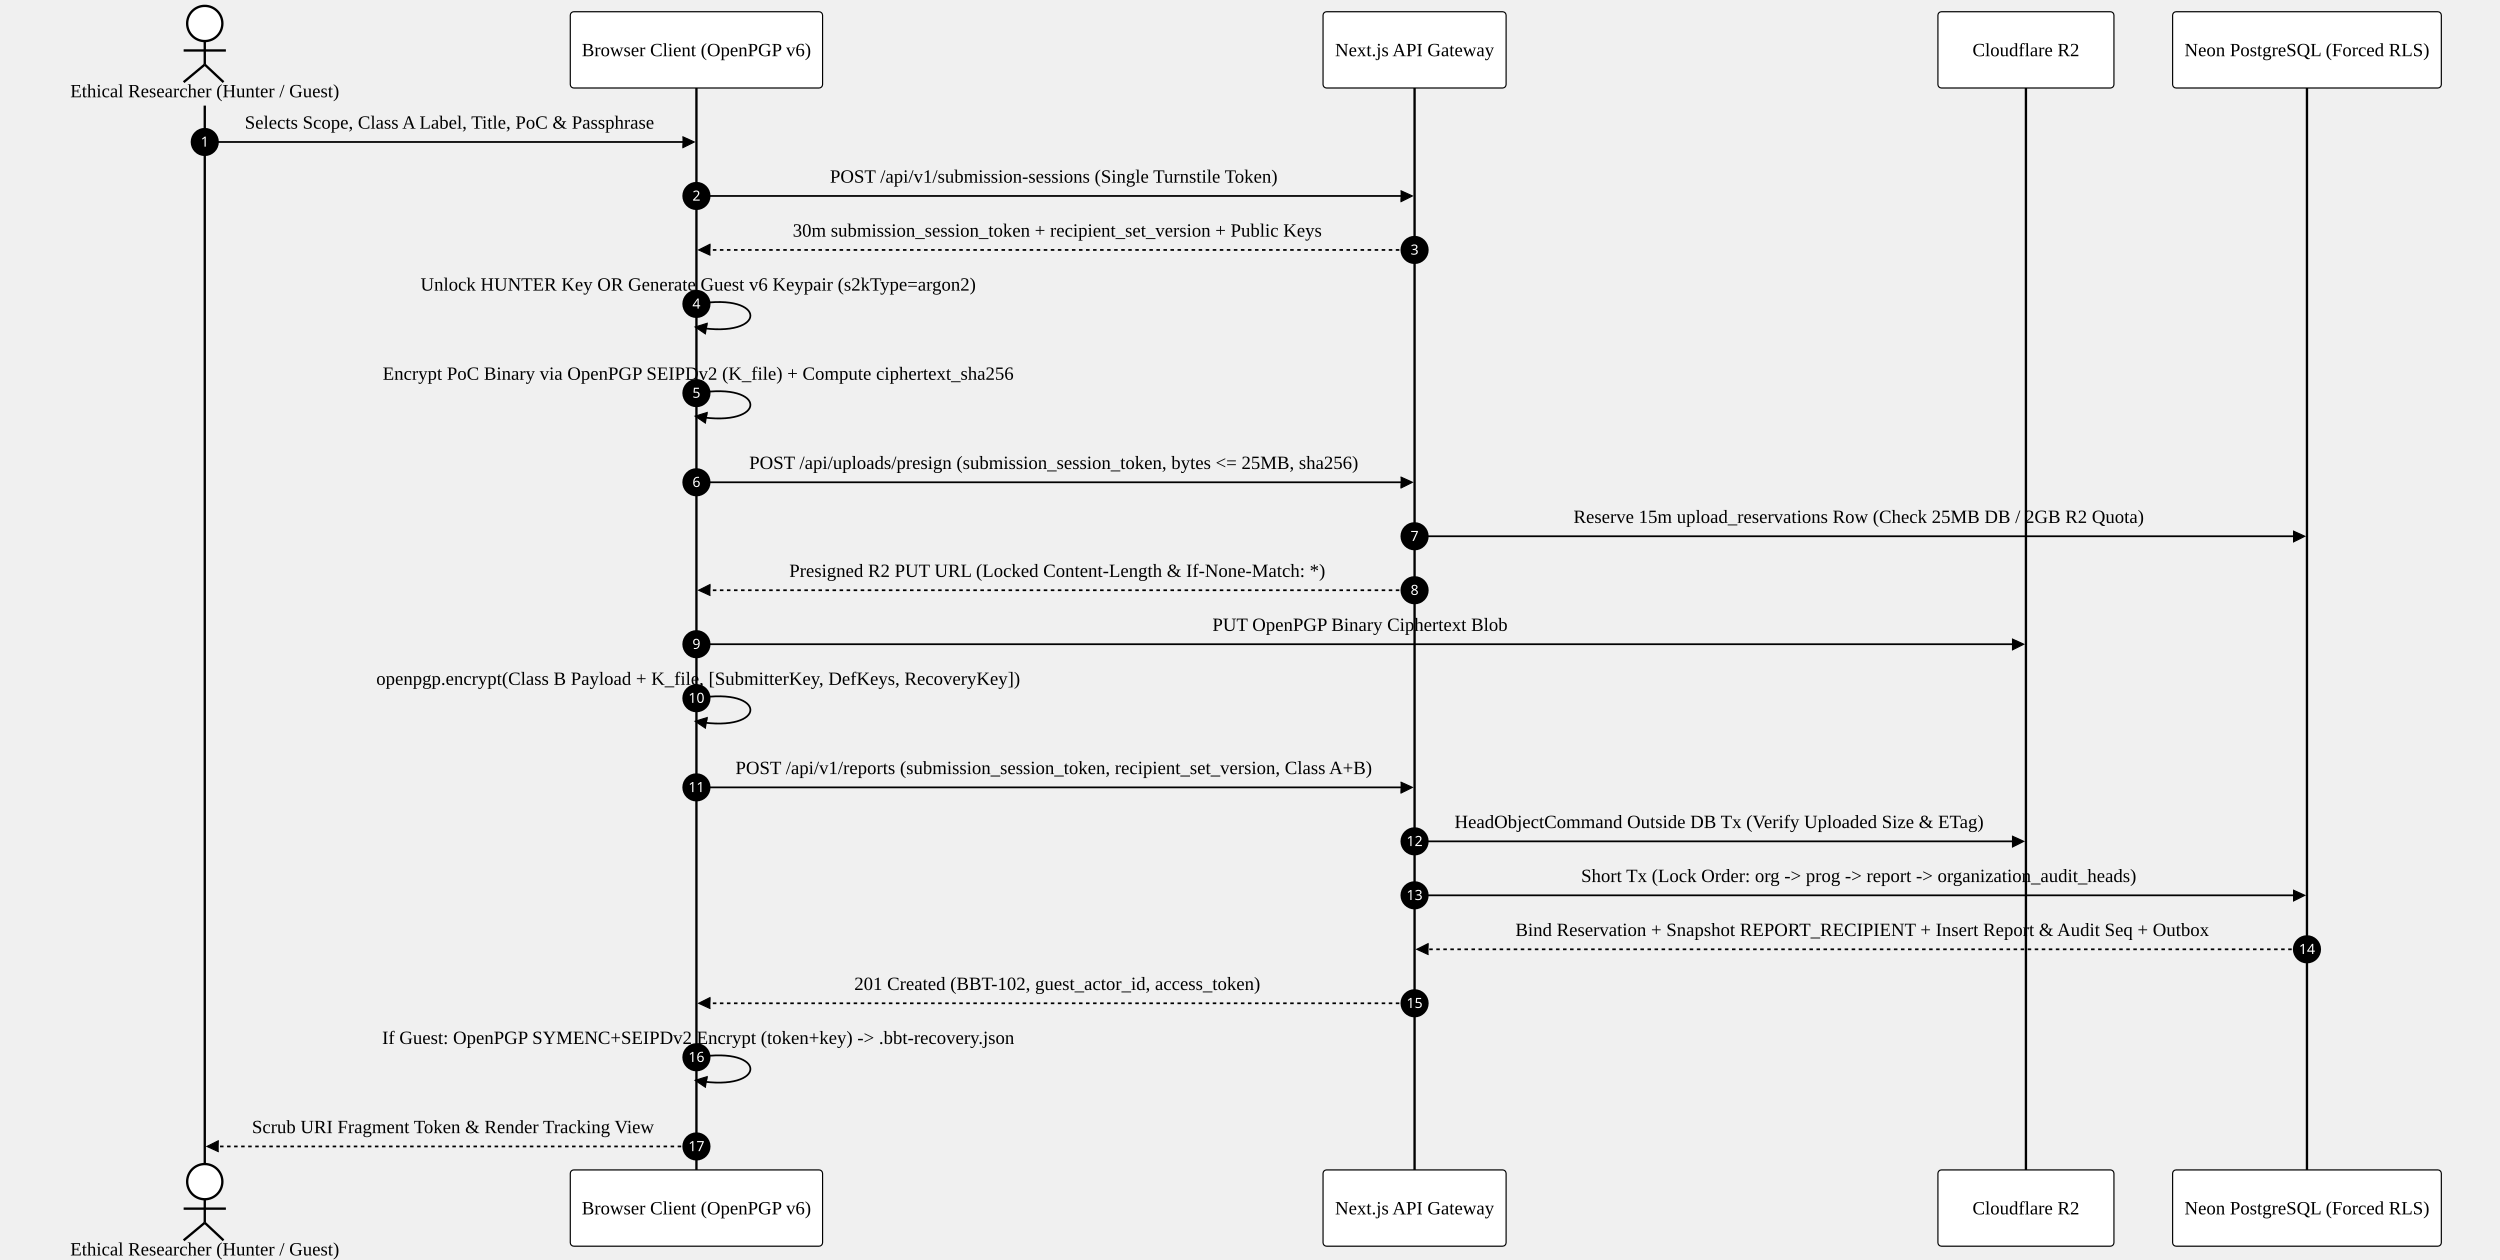
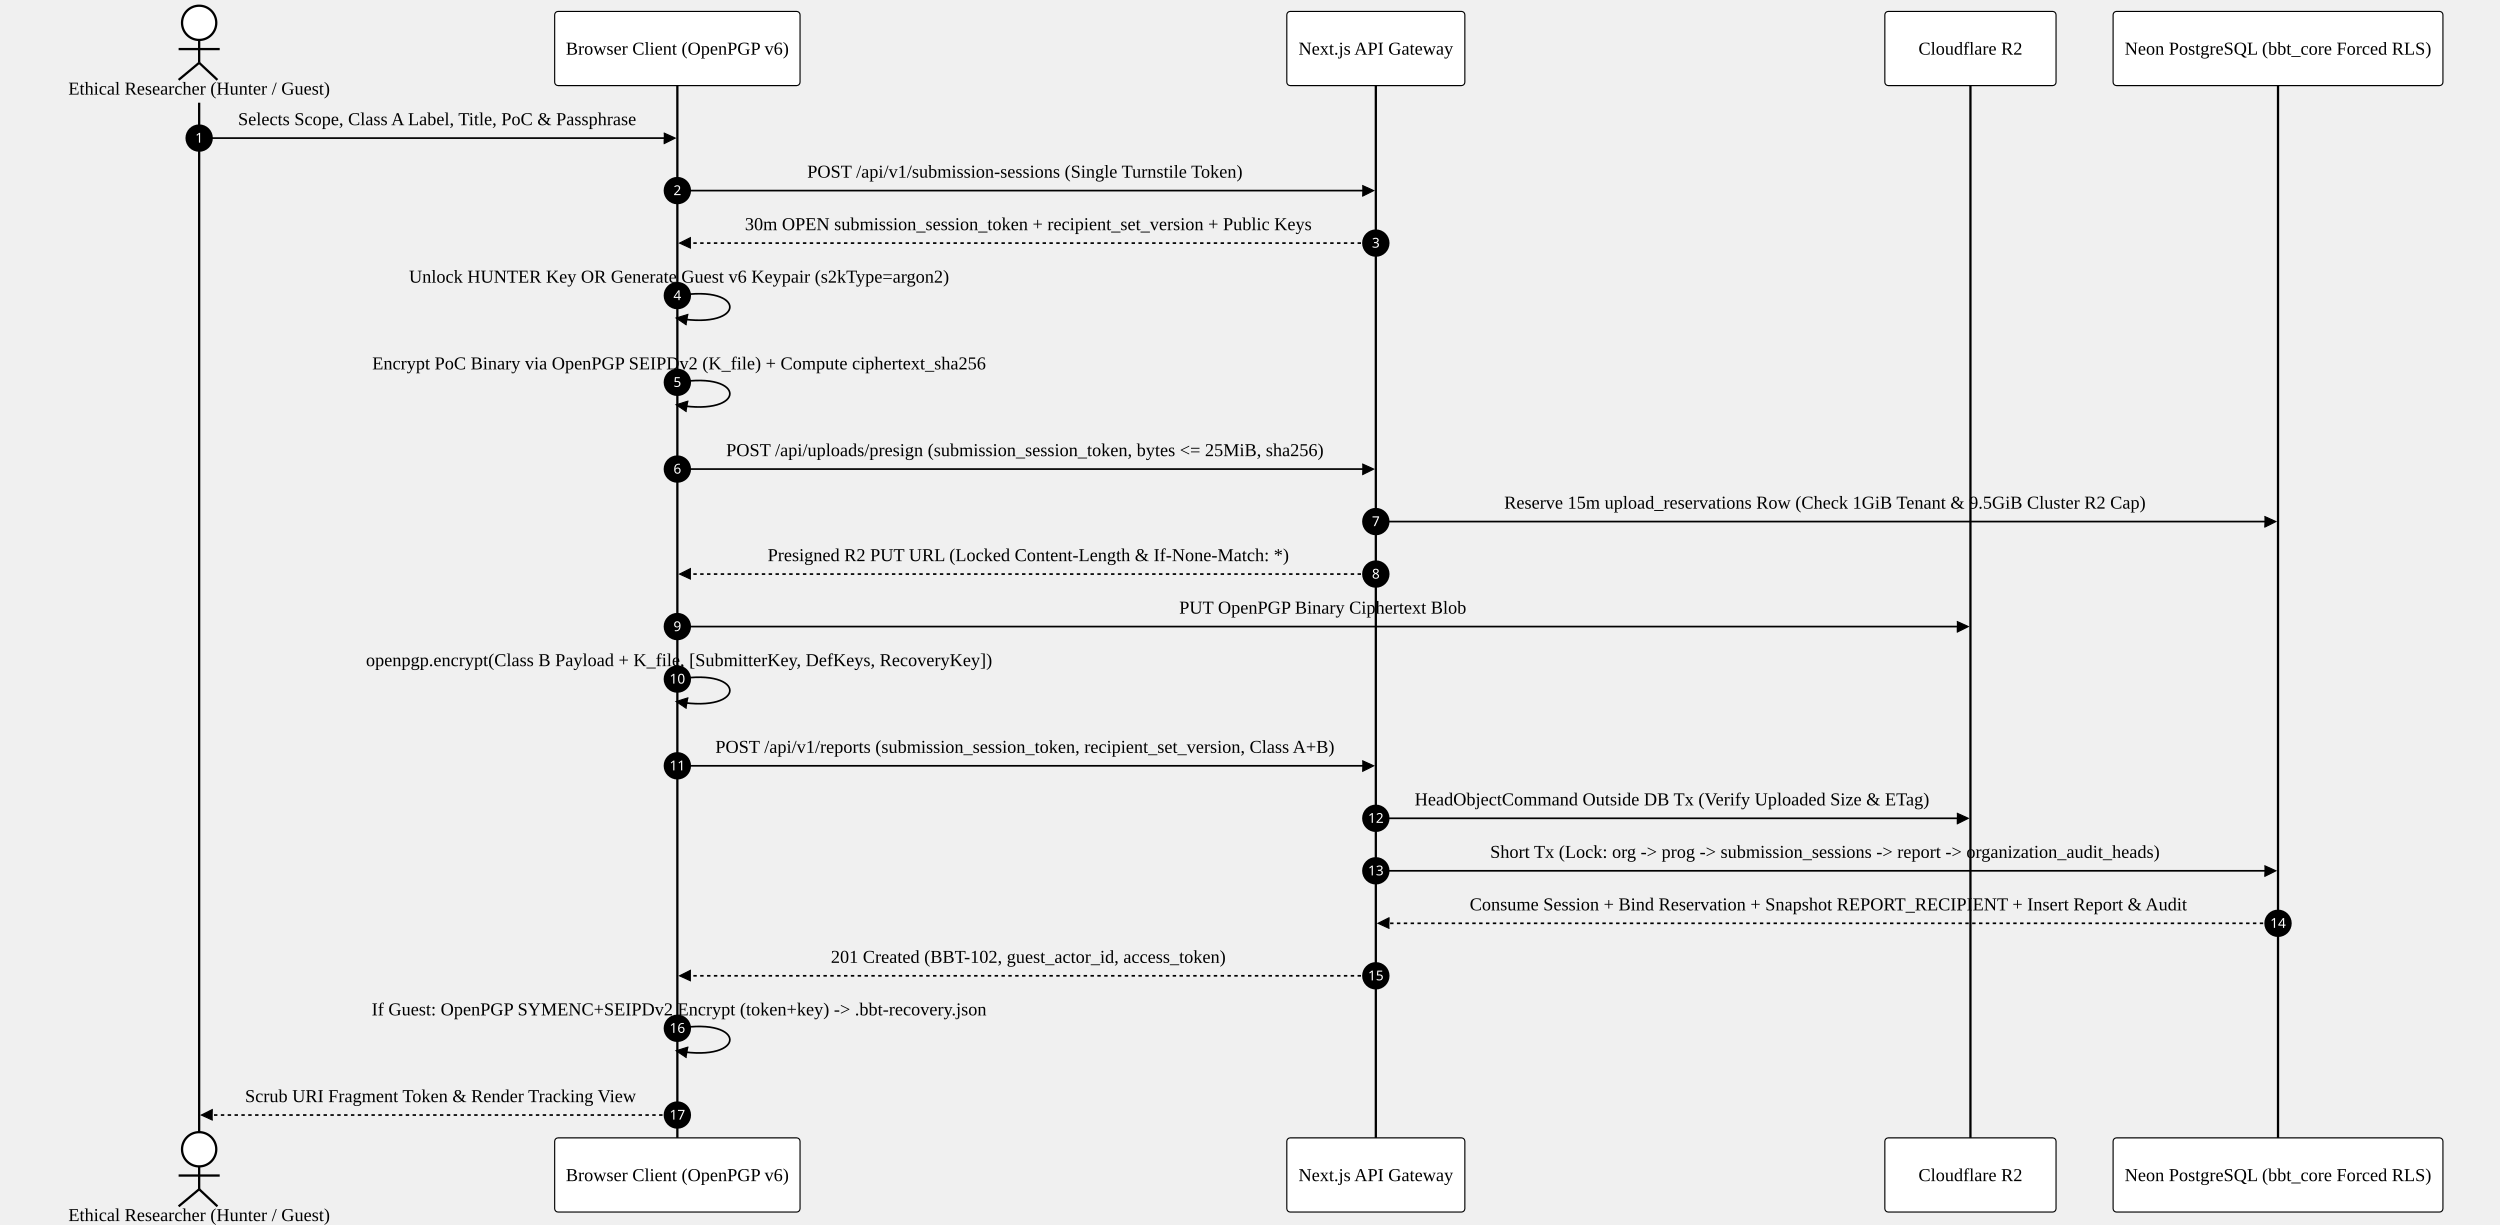
- <svg xmlns="http://www.w3.org/2000/svg" id="my-svg" width="2130.5" height="1073" viewBox="-50 -10 2130.5 1073" role="graphics-document document" aria-roledescription="sequence" style="background-color: white;">
-   <g>
-     <rect x="1801.5" y="987" fill="#eaeaea" stroke="#666" width="229" height="65" name="DB" rx="3" ry="3" class="actor actor-bottom" />
-     <text x="1916" y="1019.5" dominant-baseline="central" alignment-baseline="central" class="actor actor-box" style="text-anchor: middle; font-size: 16px; font-weight: 400; font-family: &quot;Times New Roman&quot;, Times, serif;">
-       <tspan x="1916" dy="0">Neon PostgreSQL (Forced RLS)</tspan>
+ <svg xmlns="http://www.w3.org/2000/svg" id="my-svg" width="2190.5" height="1073" viewBox="-50 -10 2190.5 1073" role="graphics-document document" aria-roledescription="sequence" style="background-color: white;">
+   <g>
+     <rect x="1801.5" y="987" fill="#eaeaea" stroke="#666" width="289" height="65" name="DB" rx="3" ry="3" class="actor actor-bottom" />
+     <text x="1946" y="1019.5" dominant-baseline="central" alignment-baseline="central" class="actor actor-box" style="text-anchor: middle; font-size: 16px; font-weight: 400; font-family: &quot;Times New Roman&quot;, Times, serif;">
+       <tspan x="1946" dy="0">Neon PostgreSQL (bbt_core Forced RLS)</tspan>
    </text>
  </g>
  <g>
    <rect x="1601.5" y="987" fill="#eaeaea" stroke="#666" width="150" height="65" name="R2" rx="3" ry="3" class="actor actor-bottom" />
    <text x="1676.5" y="1019.5" dominant-baseline="central" alignment-baseline="central" class="actor actor-box" style="text-anchor: middle; font-size: 16px; font-weight: 400; font-family: &quot;Times New Roman&quot;, Times, serif;">
      <tspan x="1676.5" dy="0">Cloudflare R2</tspan>
    </text>
  </g>
  <g>
    <rect x="1077.5" y="987" fill="#eaeaea" stroke="#666" width="156" height="65" name="Server" rx="3" ry="3" class="actor actor-bottom" />
    <text x="1155.5" y="1019.5" dominant-baseline="central" alignment-baseline="central" class="actor actor-box" style="text-anchor: middle; font-size: 16px; font-weight: 400; font-family: &quot;Times New Roman&quot;, Times, serif;">
      <tspan x="1155.5" dy="0">Next.js API Gateway</tspan>
    </text>
  </g>
  <g>
    <rect x="436" y="987" fill="#eaeaea" stroke="#666" width="215" height="65" name="Browser" rx="3" ry="3" class="actor actor-bottom" />
    <text x="543.5" y="1019.5" dominant-baseline="central" alignment-baseline="central" class="actor actor-box" style="text-anchor: middle; font-size: 16px; font-weight: 400; font-family: &quot;Times New Roman&quot;, Times, serif;">
      <tspan x="543.5" dy="0">Browser Client (OpenPGP v6)</tspan>
    </text>
  </g>
  <g />
  <g>
-     <line id="actor4" x1="1916" y1="65" x2="1916" y2="987" class="actor-line 200" stroke-width="0.5px" stroke="#999" name="DB" data-et="life-line" data-id="DB" />
+     <line id="actor4" x1="1946" y1="65" x2="1946" y2="987" class="actor-line 200" stroke-width="0.5px" stroke="#999" name="DB" data-et="life-line" data-id="DB" />
    <g id="root-4" data-et="participant" data-type="participant" data-id="DB">
-       <rect x="1801.5" y="0" fill="#eaeaea" stroke="#666" width="229" height="65" name="DB" rx="3" ry="3" class="actor actor-top" />
-       <text x="1916" y="32.5" dominant-baseline="central" alignment-baseline="central" class="actor actor-box" style="text-anchor: middle; font-size: 16px; font-weight: 400; font-family: &quot;Times New Roman&quot;, Times, serif;">
-         <tspan x="1916" dy="0">Neon PostgreSQL (Forced RLS)</tspan>
+       <rect x="1801.5" y="0" fill="#eaeaea" stroke="#666" width="289" height="65" name="DB" rx="3" ry="3" class="actor actor-top" />
+       <text x="1946" y="32.5" dominant-baseline="central" alignment-baseline="central" class="actor actor-box" style="text-anchor: middle; font-size: 16px; font-weight: 400; font-family: &quot;Times New Roman&quot;, Times, serif;">
+         <tspan x="1946" dy="0">Neon PostgreSQL (bbt_core Forced RLS)</tspan>
      </text>
    </g>
  </g>
  <g>
    <line id="actor3" x1="1676.5" y1="65" x2="1676.5" y2="987" class="actor-line 200" stroke-width="0.5px" stroke="#999" name="R2" data-et="life-line" data-id="R2" />
    <g id="root-3" data-et="participant" data-type="participant" data-id="R2">
      <rect x="1601.5" y="0" fill="#eaeaea" stroke="#666" width="150" height="65" name="R2" rx="3" ry="3" class="actor actor-top" />
      <text x="1676.5" y="32.5" dominant-baseline="central" alignment-baseline="central" class="actor actor-box" style="text-anchor: middle; font-size: 16px; font-weight: 400; font-family: &quot;Times New Roman&quot;, Times, serif;">
        <tspan x="1676.5" dy="0">Cloudflare R2</tspan>
      </text>
    </g>
  </g>
  <g>
    <line id="actor2" x1="1155.5" y1="65" x2="1155.5" y2="987" class="actor-line 200" stroke-width="0.5px" stroke="#999" name="Server" data-et="life-line" data-id="Server" />
    <g id="root-2" data-et="participant" data-type="participant" data-id="Server">
      <rect x="1077.5" y="0" fill="#eaeaea" stroke="#666" width="156" height="65" name="Server" rx="3" ry="3" class="actor actor-top" />
      <text x="1155.5" y="32.5" dominant-baseline="central" alignment-baseline="central" class="actor actor-box" style="text-anchor: middle; font-size: 16px; font-weight: 400; font-family: &quot;Times New Roman&quot;, Times, serif;">
        <tspan x="1155.5" dy="0">Next.js API Gateway</tspan>
      </text>
    </g>
  </g>
  <g>
    <line id="actor1" x1="543.5" y1="65" x2="543.5" y2="987" class="actor-line 200" stroke-width="0.5px" stroke="#999" name="Browser" data-et="life-line" data-id="Browser" />
    <g id="root-1" data-et="participant" data-type="participant" data-id="Browser">
      <rect x="436" y="0" fill="#eaeaea" stroke="#666" width="215" height="65" name="Browser" rx="3" ry="3" class="actor actor-top" />
      <text x="543.5" y="32.5" dominant-baseline="central" alignment-baseline="central" class="actor actor-box" style="text-anchor: middle; font-size: 16px; font-weight: 400; font-family: &quot;Times New Roman&quot;, Times, serif;">
        <tspan x="543.5" dy="0">Browser Client (OpenPGP v6)</tspan>
      </text>
    </g>
  </g>
  <g>
    <line id="actor0" x1="124.5" y1="80" x2="124.5" y2="987" class="actor-line 200" stroke-width="0.5px" stroke="#999" name="Hunter" data-et="life-line" data-id="Hunter" />
  </g>
  <style>#my-svg{font-family:"Times New Roman",Times,serif;font-size:15px;fill:#000000;}@keyframes edge-animation-frame{from{stroke-dashoffset:0;}}@keyframes dash{to{stroke-dashoffset:0;}}#my-svg .edge-animation-slow{stroke-dasharray:9,5!important;stroke-dashoffset:900;animation:dash 50s linear infinite;stroke-linecap:round;}#my-svg .edge-animation-fast{stroke-dasharray:9,5!important;stroke-dashoffset:900;animation:dash 20s linear infinite;stroke-linecap:round;}#my-svg .error-icon{fill:#ffffff;}#my-svg .error-text{fill:#000000;stroke:#000000;}#my-svg .edge-thickness-normal{stroke-width:1px;}#my-svg .edge-thickness-thick{stroke-width:3.5px;}#my-svg .edge-pattern-solid{stroke-dasharray:0;}#my-svg .edge-thickness-invisible{stroke-width:0;fill:none;}#my-svg .edge-pattern-dashed{stroke-dasharray:3;}#my-svg .edge-pattern-dotted{stroke-dasharray:2;}#my-svg .marker{fill:#000000;stroke:#000000;}#my-svg .marker.cross{stroke:#000000;}#my-svg svg{font-family:"Times New Roman",Times,serif;font-size:15px;}#my-svg p{margin:0;}#my-svg .actor{stroke:#000000;fill:#ffffff;stroke-width:1;}#my-svg rect.actor.outer-path[data-look="neo"]{filter:drop-shadow( 1px 2px 2px rgba(185,185,185,1));}#my-svg rect.note[data-look="neo"]{stroke:#000000;fill:#f4f4f4;filter:drop-shadow( 1px 2px 2px rgba(185,185,185,1));}#my-svg text.actor&gt;tspan{fill:#000000;stroke:none;}#my-svg .actor-line{stroke:#000000;}#my-svg .innerArc{stroke-width:1.5;stroke-dasharray:none;}#my-svg .messageLine0{stroke-width:1.5;stroke-dasharray:none;stroke:#000000;}#my-svg .messageLine1{stroke-width:1.5;stroke-dasharray:2,2;stroke:#000000;}#my-svg [id$="-arrowhead"] path{fill:#000000;stroke:#000000;}#my-svg .sequenceNumber{fill:#ffffff;}#my-svg [id$="-sequencenumber"]{fill:#000000;}#my-svg [id$="-crosshead"] path{fill:#000000;stroke:#000000;}#my-svg .messageText{fill:#000000;stroke:none;}#my-svg .labelBox{stroke:#000000;fill:#f4f4f4;filter:none;}#my-svg .labelText,#my-svg .labelText&gt;tspan{fill:#000000;stroke:none;}#my-svg .loopText,#my-svg .loopText&gt;tspan{fill:#000000;stroke:none;}#my-svg .sectionTitle,#my-svg .sectionTitle&gt;tspan{fill:#000000;stroke:none;}#my-svg .loopLine{stroke-width:2px;stroke-dasharray:2,2;stroke:#000000;fill:#000000;}#my-svg .note{stroke:#000000;fill:#f4f4f4;}#my-svg .noteText,#my-svg .noteText&gt;tspan{fill:#000000;stroke:none;font-weight:normal;}#my-svg .activation0{fill:#eaeaea;stroke:#000000;}#my-svg .activation1{fill:#eaeaea;stroke:#000000;}#my-svg .activation2{fill:#eaeaea;stroke:#000000;}#my-svg .actorPopupMenu{position:absolute;}#my-svg .actorPopupMenuPanel{position:absolute;fill:#ffffff;box-shadow:0px 8px 16px 0px rgba(0,0,0,0.2);filter:drop-shadow(3px 5px 2px rgb(0 0 0 / 0.4));}#my-svg .actor-man circle,#my-svg line{fill:#ffffff;stroke-width:2px;}#my-svg g rect.rect{filter:drop-shadow( 1px 2px 2px rgba(185,185,185,1));stroke:#000000;}#my-svg .node .neo-node{stroke:#000000;}#my-svg [data-look="neo"].node rect,#my-svg [data-look="neo"].cluster rect,#my-svg [data-look="neo"].node polygon{stroke:url(#my-svg-gradient);filter:drop-shadow( 1px 2px 2px rgba(185,185,185,1));}#my-svg [data-look="neo"].swimlane.cluster rect{filter:none;}#my-svg [data-look="neo"].node path{stroke:url(#my-svg-gradient);stroke-width:1px;}#my-svg [data-look="neo"].node .outer-path{filter:drop-shadow( 1px 2px 2px rgba(185,185,185,1));}#my-svg [data-look="neo"].node .neo-line path{stroke:#000000;filter:none;}#my-svg [data-look="neo"].node circle{stroke:url(#my-svg-gradient);filter:drop-shadow( 1px 2px 2px rgba(185,185,185,1));}#my-svg [data-look="neo"].node circle .state-start{fill:#000000;}#my-svg [data-look="neo"].icon-shape .icon{fill:url(#my-svg-gradient);filter:drop-shadow( 1px 2px 2px rgba(185,185,185,1));}#my-svg [data-look="neo"].icon-shape .icon-neo path{stroke:url(#my-svg-gradient);filter:drop-shadow( 1px 2px 2px rgba(185,185,185,1));}#my-svg :root{--mermaid-font-family:"Times New Roman",Times,serif;}</style>
  <g />
  <defs>
    <symbol id="my-svg-computer" width="24" height="24">
      <path transform="scale(.5)" d="M2 2v13h20v-13h-20zm18 11h-16v-9h16v9zm-10.228 6l.466-1h3.524l.467 1h-4.457zm14.228 3h-24l2-6h2.104l-1.33 4h18.45l-1.297-4h2.073l2 6zm-5-10h-14v-7h14v7z" />
    </symbol>
  </defs>
  <defs>
    <symbol id="my-svg-database" fill-rule="evenodd" clip-rule="evenodd">
      <path transform="scale(.5)" d="M12.258.001l.256.004.255.005.253.008.251.01.249.012.247.015.246.016.242.019.241.02.239.023.236.024.233.027.231.028.229.031.225.032.223.034.22.036.217.038.214.04.211.041.208.043.205.045.201.046.198.048.194.05.191.051.187.053.183.054.18.056.175.057.172.059.168.06.163.061.16.063.155.064.15.066.074.033.073.033.071.034.07.034.069.035.068.035.067.035.066.035.064.036.064.036.062.036.06.036.06.037.058.037.058.037.055.038.055.038.053.038.052.038.051.039.05.039.048.039.047.039.045.04.044.04.043.04.041.04.04.041.039.041.037.041.036.041.034.041.033.042.032.042.03.042.029.042.027.042.026.043.024.043.023.043.021.043.02.043.018.044.017.043.015.044.013.044.012.044.011.045.009.044.007.045.006.045.004.045.002.045.001.045v17l-.001.045-.002.045-.004.045-.006.045-.007.045-.009.044-.011.045-.012.044-.013.044-.015.044-.017.043-.018.044-.02.043-.021.043-.023.043-.024.043-.026.043-.027.042-.029.042-.03.042-.032.042-.033.042-.034.041-.036.041-.037.041-.039.041-.04.041-.041.04-.043.04-.044.04-.045.04-.047.039-.048.039-.05.039-.051.039-.052.038-.053.038-.055.038-.055.038-.058.037-.058.037-.06.037-.06.036-.062.036-.064.036-.064.036-.066.035-.067.035-.068.035-.069.035-.07.034-.071.034-.073.033-.074.033-.15.066-.155.064-.16.063-.163.061-.168.06-.172.059-.175.057-.18.056-.183.054-.187.053-.191.051-.194.05-.198.048-.201.046-.205.045-.208.043-.211.041-.214.04-.217.038-.22.036-.223.034-.225.032-.229.031-.231.028-.233.027-.236.024-.239.023-.241.02-.242.019-.246.016-.247.015-.249.012-.251.01-.253.008-.255.005-.256.004-.258.001-.258-.001-.256-.004-.255-.005-.253-.008-.251-.01-.249-.012-.247-.015-.245-.016-.243-.019-.241-.02-.238-.023-.236-.024-.234-.027-.231-.028-.228-.031-.226-.032-.223-.034-.22-.036-.217-.038-.214-.04-.211-.041-.208-.043-.204-.045-.201-.046-.198-.048-.195-.05-.19-.051-.187-.053-.184-.054-.179-.056-.176-.057-.172-.059-.167-.06-.164-.061-.159-.063-.155-.064-.151-.066-.074-.033-.072-.033-.072-.034-.07-.034-.069-.035-.068-.035-.067-.035-.066-.035-.064-.036-.063-.036-.062-.036-.061-.036-.06-.037-.058-.037-.057-.037-.056-.038-.055-.038-.053-.038-.052-.038-.051-.039-.049-.039-.049-.039-.046-.039-.046-.04-.044-.04-.043-.04-.041-.04-.04-.041-.039-.041-.037-.041-.036-.041-.034-.041-.033-.042-.032-.042-.03-.042-.029-.042-.027-.042-.026-.043-.024-.043-.023-.043-.021-.043-.02-.043-.018-.044-.017-.043-.015-.044-.013-.044-.012-.044-.011-.045-.009-.044-.007-.045-.006-.045-.004-.045-.002-.045-.001-.045v-17l.001-.045.002-.045.004-.045.006-.045.007-.045.009-.044.011-.045.012-.044.013-.044.015-.044.017-.043.018-.044.02-.043.021-.043.023-.043.024-.043.026-.043.027-.042.029-.042.03-.042.032-.042.033-.042.034-.041.036-.041.037-.041.039-.041.04-.041.041-.04.043-.04.044-.04.046-.04.046-.039.049-.039.049-.039.051-.039.052-.038.053-.038.055-.038.056-.038.057-.037.058-.037.06-.037.061-.036.062-.036.063-.036.064-.036.066-.035.067-.035.068-.035.069-.035.07-.034.072-.034.072-.033.074-.033.151-.066.155-.064.159-.063.164-.061.167-.06.172-.059.176-.057.179-.056.184-.054.187-.053.19-.051.195-.05.198-.048.201-.046.204-.045.208-.043.211-.041.214-.04.217-.038.22-.036.223-.034.226-.032.228-.031.231-.028.234-.027.236-.024.238-.023.241-.02.243-.019.245-.016.247-.015.249-.012.251-.01.253-.008.255-.005.256-.004.258-.001.258.001zm-9.258 20.499v.01l.001.021.003.021.004.022.005.021.006.022.007.022.009.023.01.022.011.023.012.023.013.023.015.023.016.024.017.023.018.024.019.024.021.024.022.025.023.024.024.025.052.049.056.05.061.051.066.051.07.051.075.051.079.052.084.052.088.052.092.052.097.052.102.051.105.052.11.052.114.051.119.051.123.051.127.05.131.05.135.05.139.048.144.049.147.047.152.047.155.047.16.045.163.045.167.043.171.043.176.041.178.041.183.039.187.039.19.037.194.035.197.035.202.033.204.031.209.03.212.029.216.027.219.025.222.024.226.021.23.02.233.018.236.016.24.015.243.012.246.01.249.008.253.005.256.004.259.001.26-.001.257-.004.254-.005.25-.008.247-.011.244-.012.241-.014.237-.016.233-.018.231-.021.226-.021.224-.024.22-.026.216-.027.212-.028.21-.031.205-.031.202-.034.198-.034.194-.036.191-.037.187-.039.183-.04.179-.04.175-.042.172-.043.168-.044.163-.045.16-.046.155-.046.152-.047.148-.048.143-.049.139-.049.136-.05.131-.05.126-.05.123-.051.118-.052.114-.051.11-.052.106-.052.101-.052.096-.052.092-.052.088-.053.083-.051.079-.052.074-.052.07-.051.065-.051.06-.051.056-.05.051-.05.023-.024.023-.025.021-.024.02-.024.019-.024.018-.024.017-.024.015-.023.014-.024.013-.023.012-.023.01-.023.01-.022.008-.022.006-.022.006-.022.004-.022.004-.021.001-.021.001-.021v-4.127l-.077.055-.08.053-.083.054-.085.053-.087.052-.09.052-.093.051-.095.05-.097.05-.1.049-.102.049-.105.048-.106.047-.109.047-.111.046-.114.045-.115.045-.118.044-.12.043-.122.042-.124.042-.126.041-.128.04-.13.04-.132.038-.134.038-.135.037-.138.037-.139.035-.142.035-.143.034-.144.033-.147.032-.148.031-.15.03-.151.03-.153.029-.154.027-.156.027-.158.026-.159.025-.161.024-.162.023-.163.022-.165.021-.166.02-.167.019-.169.018-.169.017-.171.016-.173.015-.173.014-.175.013-.175.012-.177.011-.178.01-.179.008-.179.008-.181.006-.182.005-.182.004-.184.003-.184.002h-.37l-.184-.002-.184-.003-.182-.004-.182-.005-.181-.006-.179-.008-.179-.008-.178-.01-.176-.011-.176-.012-.175-.013-.173-.014-.172-.015-.171-.016-.17-.017-.169-.018-.167-.019-.166-.02-.165-.021-.163-.022-.162-.023-.161-.024-.159-.025-.157-.026-.156-.027-.155-.027-.153-.029-.151-.03-.15-.03-.148-.031-.146-.032-.145-.033-.143-.034-.141-.035-.14-.035-.137-.037-.136-.037-.134-.038-.132-.038-.13-.04-.128-.04-.126-.041-.124-.042-.122-.042-.12-.044-.117-.043-.116-.045-.113-.045-.112-.046-.109-.047-.106-.047-.105-.048-.102-.049-.1-.049-.097-.05-.095-.05-.093-.052-.09-.051-.087-.052-.085-.053-.083-.054-.08-.054-.077-.054v4.127zm0-5.654v.011l.001.021.003.021.004.021.005.022.006.022.007.022.009.022.01.022.011.023.012.023.013.023.015.024.016.023.017.024.018.024.019.024.021.024.022.024.023.025.024.024.052.05.056.05.061.05.066.051.07.051.075.052.079.051.084.052.088.052.092.052.097.052.102.052.105.052.11.051.114.051.119.052.123.05.127.051.131.05.135.049.139.049.144.048.147.048.152.047.155.046.16.045.163.045.167.044.171.042.176.042.178.04.183.04.187.038.19.037.194.036.197.034.202.033.204.032.209.03.212.028.216.027.219.025.222.024.226.022.23.02.233.018.236.016.24.014.243.012.246.01.249.008.253.006.256.003.259.001.26-.001.257-.003.254-.006.25-.008.247-.01.244-.012.241-.015.237-.016.233-.018.231-.02.226-.022.224-.024.22-.025.216-.027.212-.029.21-.03.205-.032.202-.033.198-.035.194-.036.191-.037.187-.039.183-.039.179-.041.175-.042.172-.043.168-.044.163-.045.16-.045.155-.047.152-.047.148-.048.143-.048.139-.05.136-.049.131-.05.126-.051.123-.051.118-.051.114-.052.11-.052.106-.052.101-.052.096-.052.092-.052.088-.052.083-.052.079-.052.074-.051.07-.052.065-.051.06-.05.056-.051.051-.049.023-.025.023-.024.021-.025.02-.024.019-.024.018-.024.017-.024.015-.023.014-.023.013-.024.012-.022.01-.023.01-.023.008-.022.006-.022.006-.022.004-.021.004-.022.001-.021.001-.021v-4.139l-.077.054-.08.054-.083.054-.085.052-.087.053-.09.051-.093.051-.095.051-.097.05-.1.049-.102.049-.105.048-.106.047-.109.047-.111.046-.114.045-.115.044-.118.044-.12.044-.122.042-.124.042-.126.041-.128.04-.13.039-.132.039-.134.038-.135.037-.138.036-.139.036-.142.035-.143.033-.144.033-.147.033-.148.031-.15.03-.151.03-.153.028-.154.028-.156.027-.158.026-.159.025-.161.024-.162.023-.163.022-.165.021-.166.02-.167.019-.169.018-.169.017-.171.016-.173.015-.173.014-.175.013-.175.012-.177.011-.178.009-.179.009-.179.007-.181.007-.182.005-.182.004-.184.003-.184.002h-.37l-.184-.002-.184-.003-.182-.004-.182-.005-.181-.007-.179-.007-.179-.009-.178-.009-.176-.011-.176-.012-.175-.013-.173-.014-.172-.015-.171-.016-.17-.017-.169-.018-.167-.019-.166-.02-.165-.021-.163-.022-.162-.023-.161-.024-.159-.025-.157-.026-.156-.027-.155-.028-.153-.028-.151-.03-.15-.03-.148-.031-.146-.033-.145-.033-.143-.033-.141-.035-.14-.036-.137-.036-.136-.037-.134-.038-.132-.039-.13-.039-.128-.04-.126-.041-.124-.042-.122-.043-.12-.043-.117-.044-.116-.044-.113-.046-.112-.046-.109-.046-.106-.047-.105-.048-.102-.049-.1-.049-.097-.05-.095-.051-.093-.051-.09-.051-.087-.053-.085-.052-.083-.054-.08-.054-.077-.054v4.139zm0-5.666v.011l.001.02.003.022.004.021.005.022.006.021.007.022.009.023.01.022.011.023.012.023.013.023.015.023.016.024.017.024.018.023.019.024.021.025.022.024.023.024.024.025.052.05.056.05.061.05.066.051.07.051.075.052.079.051.084.052.088.052.092.052.097.052.102.052.105.051.11.052.114.051.119.051.123.051.127.05.131.05.135.05.139.049.144.048.147.048.152.047.155.046.16.045.163.045.167.043.171.043.176.042.178.04.183.04.187.038.19.037.194.036.197.034.202.033.204.032.209.03.212.028.216.027.219.025.222.024.226.021.23.02.233.018.236.017.24.014.243.012.246.01.249.008.253.006.256.003.259.001.26-.001.257-.003.254-.006.25-.008.247-.01.244-.013.241-.014.237-.016.233-.018.231-.02.226-.022.224-.024.22-.025.216-.027.212-.029.21-.03.205-.032.202-.033.198-.035.194-.036.191-.037.187-.039.183-.039.179-.041.175-.042.172-.043.168-.044.163-.045.16-.045.155-.047.152-.047.148-.048.143-.049.139-.049.136-.049.131-.051.126-.05.123-.051.118-.052.114-.051.11-.052.106-.052.101-.052.096-.052.092-.052.088-.052.083-.052.079-.052.074-.052.07-.051.065-.051.06-.051.056-.05.051-.049.023-.025.023-.025.021-.024.02-.024.019-.024.018-.024.017-.024.015-.023.014-.024.013-.023.012-.023.01-.022.01-.023.008-.022.006-.022.006-.022.004-.022.004-.021.001-.021.001-.021v-4.153l-.077.054-.08.054-.083.053-.085.053-.087.053-.09.051-.093.051-.095.051-.097.05-.1.049-.102.048-.105.048-.106.048-.109.046-.111.046-.114.046-.115.044-.118.044-.12.043-.122.043-.124.042-.126.041-.128.04-.13.039-.132.039-.134.038-.135.037-.138.036-.139.036-.142.034-.143.034-.144.033-.147.032-.148.032-.15.03-.151.03-.153.028-.154.028-.156.027-.158.026-.159.024-.161.024-.162.023-.163.023-.165.021-.166.02-.167.019-.169.018-.169.017-.171.016-.173.015-.173.014-.175.013-.175.012-.177.01-.178.01-.179.009-.179.007-.181.006-.182.006-.182.004-.184.003-.184.001-.185.001-.185-.001-.184-.001-.184-.003-.182-.004-.182-.006-.181-.006-.179-.007-.179-.009-.178-.01-.176-.01-.176-.012-.175-.013-.173-.014-.172-.015-.171-.016-.17-.017-.169-.018-.167-.019-.166-.02-.165-.021-.163-.023-.162-.023-.161-.024-.159-.024-.157-.026-.156-.027-.155-.028-.153-.028-.151-.03-.15-.03-.148-.032-.146-.032-.145-.033-.143-.034-.141-.034-.14-.036-.137-.036-.136-.037-.134-.038-.132-.039-.13-.039-.128-.041-.126-.041-.124-.041-.122-.043-.12-.043-.117-.044-.116-.044-.113-.046-.112-.046-.109-.046-.106-.048-.105-.048-.102-.048-.1-.05-.097-.049-.095-.051-.093-.051-.09-.052-.087-.052-.085-.053-.083-.053-.08-.054-.077-.054v4.153zm8.74-8.179l-.257.004-.254.005-.25.008-.247.011-.244.012-.241.014-.237.016-.233.018-.231.021-.226.022-.224.023-.22.026-.216.027-.212.028-.21.031-.205.032-.202.033-.198.034-.194.036-.191.038-.187.038-.183.04-.179.041-.175.042-.172.043-.168.043-.163.045-.16.046-.155.046-.152.048-.148.048-.143.048-.139.049-.136.05-.131.05-.126.051-.123.051-.118.051-.114.052-.11.052-.106.052-.101.052-.096.052-.092.052-.088.052-.083.052-.079.052-.074.051-.07.052-.065.051-.06.05-.056.05-.051.05-.023.025-.023.024-.021.024-.02.025-.019.024-.018.024-.017.023-.015.024-.014.023-.013.023-.012.023-.01.023-.01.022-.008.022-.006.023-.006.021-.004.022-.004.021-.001.021-.001.021.001.021.001.021.004.021.004.022.006.021.006.023.008.022.01.022.01.023.012.023.013.023.014.023.015.024.017.023.018.024.019.024.02.025.021.024.023.024.023.025.051.05.056.05.06.05.065.051.07.052.074.051.079.052.083.052.088.052.092.052.096.052.101.052.106.052.11.052.114.052.118.051.123.051.126.051.131.05.136.05.139.049.143.048.148.048.152.048.155.046.16.046.163.045.168.043.172.043.175.042.179.041.183.04.187.038.191.038.194.036.198.034.202.033.205.032.21.031.212.028.216.027.22.026.224.023.226.022.231.021.233.018.237.016.241.014.244.012.247.011.25.008.254.005.257.004.26.001.26-.001.257-.004.254-.005.25-.008.247-.011.244-.012.241-.014.237-.016.233-.018.231-.021.226-.022.224-.023.22-.026.216-.027.212-.028.21-.031.205-.032.202-.033.198-.034.194-.036.191-.038.187-.038.183-.04.179-.041.175-.042.172-.043.168-.043.163-.045.16-.046.155-.046.152-.048.148-.048.143-.048.139-.049.136-.05.131-.05.126-.051.123-.051.118-.051.114-.052.11-.052.106-.052.101-.052.096-.052.092-.052.088-.052.083-.052.079-.052.074-.051.07-.052.065-.051.06-.05.056-.05.051-.05.023-.025.023-.024.021-.024.02-.025.019-.024.018-.024.017-.023.015-.024.014-.023.013-.023.012-.023.01-.023.01-.022.008-.022.006-.023.006-.021.004-.022.004-.021.001-.021.001-.021-.001-.021-.001-.021-.004-.021-.004-.022-.006-.021-.006-.023-.008-.022-.01-.022-.01-.023-.012-.023-.013-.023-.014-.023-.015-.024-.017-.023-.018-.024-.019-.024-.02-.025-.021-.024-.023-.024-.023-.025-.051-.05-.056-.05-.06-.05-.065-.051-.07-.052-.074-.051-.079-.052-.083-.052-.088-.052-.092-.052-.096-.052-.101-.052-.106-.052-.11-.052-.114-.052-.118-.051-.123-.051-.126-.051-.131-.05-.136-.05-.139-.049-.143-.048-.148-.048-.152-.048-.155-.046-.16-.046-.163-.045-.168-.043-.172-.043-.175-.042-.179-.041-.183-.04-.187-.038-.191-.038-.194-.036-.198-.034-.202-.033-.205-.032-.21-.031-.212-.028-.216-.027-.22-.026-.224-.023-.226-.022-.231-.021-.233-.018-.237-.016-.241-.014-.244-.012-.247-.011-.25-.008-.254-.005-.257-.004-.26-.001-.26.001z" />
    </symbol>
  </defs>
  <defs>
    <symbol id="my-svg-clock" width="24" height="24">
      <path transform="scale(.5)" d="M12 2c5.514 0 10 4.486 10 10s-4.486 10-10 10-10-4.486-10-10 4.486-10 10-10zm0-2c-6.627 0-12 5.373-12 12s5.373 12 12 12 12-5.373 12-12-5.373-12-12-12zm5.848 12.459c.202.038.202.333.001.372-1.907.361-6.045 1.111-6.547 1.111-.719 0-1.301-.582-1.301-1.301 0-.512.77-5.447 1.125-7.445.034-.192.312-.181.343.014l.985 6.238 5.394 1.011z" />
    </symbol>
  </defs>
  <defs>
    <marker id="my-svg-arrowhead" refX="7.9" refY="5" markerUnits="userSpaceOnUse" markerWidth="12" markerHeight="12" orient="auto-start-reverse">
      <path d="M -1 0 L 10 5 L 0 10 z" />
    </marker>
  </defs>
  <defs>
    <marker id="my-svg-crosshead" markerWidth="15" markerHeight="8" orient="auto" refX="4" refY="4.5">
      <path fill="none" stroke="#000000" stroke-width="1pt" d="M 1,2 L 6,7 M 6,2 L 1,7" style="stroke-dasharray: 0, 0;" />
    </marker>
  </defs>
  <defs>
    <marker id="my-svg-filled-head" refX="15.5" refY="7" markerWidth="20" markerHeight="28" orient="auto">
      <path d="M 18,7 L9,13 L14,7 L9,1 Z" />
    </marker>
  </defs>
  <defs>
    <marker id="my-svg-sequencenumber" refX="15" refY="15" markerWidth="60" markerHeight="40" orient="auto">
      <circle cx="15" cy="15" r="6" />
    </marker>
  </defs>
  <defs>
    <marker id="my-svg-solidTopArrowHead" refX="7.9" refY="7.25" markerUnits="userSpaceOnUse" markerWidth="12" markerHeight="12" orient="auto-start-reverse">
      <path d="M 0 0 L 10 8 L 0 8 z" />
    </marker>
  </defs>
  <defs>
    <marker id="my-svg-solidBottomArrowHead" refX="7.9" refY="0.75" markerUnits="userSpaceOnUse" markerWidth="12" markerHeight="12" orient="auto-start-reverse">
      <path d="M 0 0 L 10 0 L 0 8 z" />
    </marker>
  </defs>
  <defs>
    <marker id="my-svg-stickTopArrowHead" refX="7.5" refY="7" markerUnits="userSpaceOnUse" markerWidth="12" markerHeight="12" orient="auto-start-reverse">
      <path d="M 0 0 L 7 7" stroke="black" stroke-width="1.5" fill="none" />
    </marker>
  </defs>
  <defs>
    <marker id="my-svg-stickBottomArrowHead" refX="7.5" refY="0" markerUnits="userSpaceOnUse" markerWidth="12" markerHeight="12" orient="auto-start-reverse">
      <path d="M 0 7 L 7 0" stroke="black" stroke-width="1.5" fill="none" />
    </marker>
  </defs>
  <g class="actor-man actor-top" name="Hunter" data-et="participant" data-type="actor" data-id="Hunter" style="stroke: rgb(0, 0, 0);">
    <line id="actor-man-torso0" x1="124.5" y1="25" x2="124.5" y2="45" />
    <line id="actor-man-arms0" x1="106.5" y1="33" x2="142.5" y2="33" />
    <line x1="106.5" y1="60" x2="124.5" y2="45" />
    <line x1="124.5" y1="45" x2="140.5" y2="60" />
    <circle cx="124.5" cy="10" r="15" width="249" height="65" />
    <text x="124.5" y="67.5" dominant-baseline="central" alignment-baseline="central" class="actor actor-man" style="text-anchor: middle; font-size: 16px; font-weight: 400; font-family: &quot;Times New Roman&quot;, Times, serif;">
      <tspan x="124.5" dy="0">Ethical Researcher (Hunter / Guest)</tspan>
    </text>
  </g>
  <text x="333" y="80" text-anchor="middle" dominant-baseline="middle" alignment-baseline="middle" class="messageText" dy="1em" style="font-family: &quot;Times New Roman&quot;, Times, serif; font-size: 16px; font-weight: 400;">Selects Scope, Class A Label, Title, PoC &amp; Passphrase</text>
  <line x1="131.5" y1="111" x2="539.5" y2="111" class="messageLine0" data-et="message" data-id="i1" data-from="Hunter" data-to="Browser" stroke-width="2" stroke="none" marker-end="url(#my-svg-arrowhead)" style="fill: none;" />
  <line x1="124.5" y1="111" x2="124.5" y2="111" stroke-width="0" marker-start="url(#my-svg-sequencenumber)" />
  <text x="124.5" y="115" font-family="sans-serif" font-size="12px" text-anchor="middle" class="sequenceNumber">1</text>
  <text x="848" y="126" text-anchor="middle" dominant-baseline="middle" alignment-baseline="middle" class="messageText" dy="1em" style="font-family: &quot;Times New Roman&quot;, Times, serif; font-size: 16px; font-weight: 400;">POST /api/v1/submission-sessions (Single Turnstile Token)</text>
  <line x1="550.5" y1="157" x2="1151.5" y2="157" class="messageLine0" data-et="message" data-id="i2" data-from="Browser" data-to="Server" stroke-width="2" stroke="none" marker-end="url(#my-svg-arrowhead)" style="fill: none;" />
  <line x1="543.5" y1="157" x2="543.5" y2="157" stroke-width="0" marker-start="url(#my-svg-sequencenumber)" />
  <text x="543.5" y="161" font-family="sans-serif" font-size="12px" text-anchor="middle" class="sequenceNumber">2</text>
-   <text x="851" y="172" text-anchor="middle" dominant-baseline="middle" alignment-baseline="middle" class="messageText" dy="1em" style="font-family: &quot;Times New Roman&quot;, Times, serif; font-size: 16px; font-weight: 400;">30m submission_session_token + recipient_set_version + Public Keys</text>
+   <text x="851" y="172" text-anchor="middle" dominant-baseline="middle" alignment-baseline="middle" class="messageText" dy="1em" style="font-family: &quot;Times New Roman&quot;, Times, serif; font-size: 16px; font-weight: 400;">30m OPEN submission_session_token + recipient_set_version + Public Keys</text>
  <line x1="1160.5" y1="203" x2="547.5" y2="203" class="messageLine1" data-et="message" data-id="i3" data-from="Server" data-to="Browser" stroke-width="2" stroke="none" marker-end="url(#my-svg-arrowhead)" style="stroke-dasharray: 3, 3; fill: none;" />
  <line x1="1155.5" y1="203" x2="1155.5" y2="203" stroke-width="0" marker-start="url(#my-svg-sequencenumber)" />
  <text x="1155.5" y="207" font-family="sans-serif" font-size="12px" text-anchor="middle" class="sequenceNumber">3</text>
  <text x="545" y="218" text-anchor="middle" dominant-baseline="middle" alignment-baseline="middle" class="messageText" dy="1em" style="font-family: &quot;Times New Roman&quot;, Times, serif; font-size: 16px; font-weight: 400;">Unlock HUNTER Key OR Generate Guest v6 Keypair (s2kType=argon2)</text>
  <path d="M 544.5,249 C 604.5,239 604.5,279 544.5,269" class="messageLine0" data-et="message" data-id="i4" data-from="Browser" data-to="Browser" stroke-width="2" stroke="none" marker-end="url(#my-svg-arrowhead)" x1="550.5" style="fill: none;" />
  <line x1="543.5" y1="249" x2="543.5" y2="249" stroke-width="0" marker-start="url(#my-svg-sequencenumber)" />
  <text x="543.5" y="253" font-family="sans-serif" font-size="12px" text-anchor="middle" class="sequenceNumber">4</text>
  <text x="545" y="294" text-anchor="middle" dominant-baseline="middle" alignment-baseline="middle" class="messageText" dy="1em" style="font-family: &quot;Times New Roman&quot;, Times, serif; font-size: 16px; font-weight: 400;">Encrypt PoC Binary via OpenPGP SEIPDv2 (K_file) + Compute ciphertext_sha256</text>
  <path d="M 544.5,325 C 604.5,315 604.5,355 544.5,345" class="messageLine0" data-et="message" data-id="i5" data-from="Browser" data-to="Browser" stroke-width="2" stroke="none" marker-end="url(#my-svg-arrowhead)" x1="550.5" style="fill: none;" />
  <line x1="543.5" y1="325" x2="543.5" y2="325" stroke-width="0" marker-start="url(#my-svg-sequencenumber)" />
  <text x="543.5" y="329" font-family="sans-serif" font-size="12px" text-anchor="middle" class="sequenceNumber">5</text>
-   <text x="848" y="370" text-anchor="middle" dominant-baseline="middle" alignment-baseline="middle" class="messageText" dy="1em" style="font-family: &quot;Times New Roman&quot;, Times, serif; font-size: 16px; font-weight: 400;">POST /api/uploads/presign (submission_session_token, bytes &lt;= 25MB, sha256)</text>
+   <text x="848" y="370" text-anchor="middle" dominant-baseline="middle" alignment-baseline="middle" class="messageText" dy="1em" style="font-family: &quot;Times New Roman&quot;, Times, serif; font-size: 16px; font-weight: 400;">POST /api/uploads/presign (submission_session_token, bytes &lt;= 25MiB, sha256)</text>
  <line x1="550.5" y1="401" x2="1151.5" y2="401" class="messageLine0" data-et="message" data-id="i6" data-from="Browser" data-to="Server" stroke-width="2" stroke="none" marker-end="url(#my-svg-arrowhead)" style="fill: none;" />
  <line x1="543.5" y1="401" x2="543.5" y2="401" stroke-width="0" marker-start="url(#my-svg-sequencenumber)" />
  <text x="543.5" y="405" font-family="sans-serif" font-size="12px" text-anchor="middle" class="sequenceNumber">6</text>
-   <text x="1534" y="416" text-anchor="middle" dominant-baseline="middle" alignment-baseline="middle" class="messageText" dy="1em" style="font-family: &quot;Times New Roman&quot;, Times, serif; font-size: 16px; font-weight: 400;">Reserve 15m upload_reservations Row (Check 25MB DB / 2GB R2 Quota)</text>
-   <line x1="1162.5" y1="447" x2="1912" y2="447" class="messageLine0" data-et="message" data-id="i7" data-from="Server" data-to="DB" stroke-width="2" stroke="none" marker-end="url(#my-svg-arrowhead)" style="fill: none;" />
+   <text x="1549" y="416" text-anchor="middle" dominant-baseline="middle" alignment-baseline="middle" class="messageText" dy="1em" style="font-family: &quot;Times New Roman&quot;, Times, serif; font-size: 16px; font-weight: 400;">Reserve 15m upload_reservations Row (Check 1GiB Tenant &amp; 9.5GiB Cluster R2 Cap)</text>
+   <line x1="1162.5" y1="447" x2="1942" y2="447" class="messageLine0" data-et="message" data-id="i7" data-from="Server" data-to="DB" stroke-width="2" stroke="none" marker-end="url(#my-svg-arrowhead)" style="fill: none;" />
  <line x1="1155.5" y1="447" x2="1155.5" y2="447" stroke-width="0" marker-start="url(#my-svg-sequencenumber)" />
  <text x="1155.5" y="451" font-family="sans-serif" font-size="12px" text-anchor="middle" class="sequenceNumber">7</text>
  <text x="851" y="462" text-anchor="middle" dominant-baseline="middle" alignment-baseline="middle" class="messageText" dy="1em" style="font-family: &quot;Times New Roman&quot;, Times, serif; font-size: 16px; font-weight: 400;">Presigned R2 PUT URL (Locked Content-Length &amp; If-None-Match: *)</text>
  <line x1="1160.5" y1="493" x2="547.5" y2="493" class="messageLine1" data-et="message" data-id="i8" data-from="Server" data-to="Browser" stroke-width="2" stroke="none" marker-end="url(#my-svg-arrowhead)" style="stroke-dasharray: 3, 3; fill: none;" />
  <line x1="1155.5" y1="493" x2="1155.5" y2="493" stroke-width="0" marker-start="url(#my-svg-sequencenumber)" />
  <text x="1155.5" y="497" font-family="sans-serif" font-size="12px" text-anchor="middle" class="sequenceNumber">8</text>
  <text x="1109" y="508" text-anchor="middle" dominant-baseline="middle" alignment-baseline="middle" class="messageText" dy="1em" style="font-family: &quot;Times New Roman&quot;, Times, serif; font-size: 16px; font-weight: 400;">PUT OpenPGP Binary Ciphertext Blob</text>
  <line x1="550.5" y1="539" x2="1672.5" y2="539" class="messageLine0" data-et="message" data-id="i9" data-from="Browser" data-to="R2" stroke-width="2" stroke="none" marker-end="url(#my-svg-arrowhead)" style="fill: none;" />
  <line x1="543.5" y1="539" x2="543.5" y2="539" stroke-width="0" marker-start="url(#my-svg-sequencenumber)" />
  <text x="543.5" y="543" font-family="sans-serif" font-size="12px" text-anchor="middle" class="sequenceNumber">9</text>
  <text x="545" y="554" text-anchor="middle" dominant-baseline="middle" alignment-baseline="middle" class="messageText" dy="1em" style="font-family: &quot;Times New Roman&quot;, Times, serif; font-size: 16px; font-weight: 400;">openpgp.encrypt(Class B Payload + K_file, [SubmitterKey, DefKeys, RecoveryKey])</text>
  <path d="M 544.5,585 C 604.5,575 604.5,615 544.5,605" class="messageLine0" data-et="message" data-id="i10" data-from="Browser" data-to="Browser" stroke-width="2" stroke="none" marker-end="url(#my-svg-arrowhead)" x1="550.5" style="fill: none;" />
  <line x1="543.5" y1="585" x2="543.5" y2="585" stroke-width="0" marker-start="url(#my-svg-sequencenumber)" />
  <text x="543.5" y="589" font-family="sans-serif" font-size="12px" text-anchor="middle" class="sequenceNumber">10</text>
  <text x="848" y="630" text-anchor="middle" dominant-baseline="middle" alignment-baseline="middle" class="messageText" dy="1em" style="font-family: &quot;Times New Roman&quot;, Times, serif; font-size: 16px; font-weight: 400;">POST /api/v1/reports (submission_session_token, recipient_set_version, Class A+B)</text>
  <line x1="550.5" y1="661" x2="1151.5" y2="661" class="messageLine0" data-et="message" data-id="i11" data-from="Browser" data-to="Server" stroke-width="2" stroke="none" marker-end="url(#my-svg-arrowhead)" style="fill: none;" />
  <line x1="543.5" y1="661" x2="543.5" y2="661" stroke-width="0" marker-start="url(#my-svg-sequencenumber)" />
  <text x="543.5" y="665" font-family="sans-serif" font-size="12px" text-anchor="middle" class="sequenceNumber">11</text>
  <text x="1415" y="676" text-anchor="middle" dominant-baseline="middle" alignment-baseline="middle" class="messageText" dy="1em" style="font-family: &quot;Times New Roman&quot;, Times, serif; font-size: 16px; font-weight: 400;">HeadObjectCommand Outside DB Tx (Verify Uploaded Size &amp; ETag)</text>
  <line x1="1162.5" y1="707" x2="1672.5" y2="707" class="messageLine0" data-et="message" data-id="i12" data-from="Server" data-to="R2" stroke-width="2" stroke="none" marker-end="url(#my-svg-arrowhead)" style="fill: none;" />
  <line x1="1155.5" y1="707" x2="1155.5" y2="707" stroke-width="0" marker-start="url(#my-svg-sequencenumber)" />
  <text x="1155.5" y="711" font-family="sans-serif" font-size="12px" text-anchor="middle" class="sequenceNumber">12</text>
-   <text x="1534" y="722" text-anchor="middle" dominant-baseline="middle" alignment-baseline="middle" class="messageText" dy="1em" style="font-family: &quot;Times New Roman&quot;, Times, serif; font-size: 16px; font-weight: 400;">Short Tx (Lock Order: org -&gt; prog -&gt; report -&gt; organization_audit_heads)</text>
-   <line x1="1162.5" y1="753" x2="1912" y2="753" class="messageLine0" data-et="message" data-id="i13" data-from="Server" data-to="DB" stroke-width="2" stroke="none" marker-end="url(#my-svg-arrowhead)" style="fill: none;" />
+   <text x="1549" y="722" text-anchor="middle" dominant-baseline="middle" alignment-baseline="middle" class="messageText" dy="1em" style="font-family: &quot;Times New Roman&quot;, Times, serif; font-size: 16px; font-weight: 400;">Short Tx (Lock: org -&gt; prog -&gt; submission_sessions -&gt; report -&gt; organization_audit_heads)</text>
+   <line x1="1162.5" y1="753" x2="1942" y2="753" class="messageLine0" data-et="message" data-id="i13" data-from="Server" data-to="DB" stroke-width="2" stroke="none" marker-end="url(#my-svg-arrowhead)" style="fill: none;" />
  <line x1="1155.5" y1="753" x2="1155.5" y2="753" stroke-width="0" marker-start="url(#my-svg-sequencenumber)" />
  <text x="1155.5" y="757" font-family="sans-serif" font-size="12px" text-anchor="middle" class="sequenceNumber">13</text>
-   <text x="1537" y="768" text-anchor="middle" dominant-baseline="middle" alignment-baseline="middle" class="messageText" dy="1em" style="font-family: &quot;Times New Roman&quot;, Times, serif; font-size: 16px; font-weight: 400;">Bind Reservation + Snapshot REPORT_RECIPIENT + Insert Report &amp; Audit Seq + Outbox</text>
-   <line x1="1921" y1="799" x2="1159.5" y2="799" class="messageLine1" data-et="message" data-id="i14" data-from="DB" data-to="Server" stroke-width="2" stroke="none" marker-end="url(#my-svg-arrowhead)" style="stroke-dasharray: 3, 3; fill: none;" />
-   <line x1="1916" y1="799" x2="1916" y2="799" stroke-width="0" marker-start="url(#my-svg-sequencenumber)" />
-   <text x="1916" y="803" font-family="sans-serif" font-size="12px" text-anchor="middle" class="sequenceNumber">14</text>
+   <text x="1552" y="768" text-anchor="middle" dominant-baseline="middle" alignment-baseline="middle" class="messageText" dy="1em" style="font-family: &quot;Times New Roman&quot;, Times, serif; font-size: 16px; font-weight: 400;">Consume Session + Bind Reservation + Snapshot REPORT_RECIPIENT + Insert Report &amp; Audit</text>
+   <line x1="1951" y1="799" x2="1159.5" y2="799" class="messageLine1" data-et="message" data-id="i14" data-from="DB" data-to="Server" stroke-width="2" stroke="none" marker-end="url(#my-svg-arrowhead)" style="stroke-dasharray: 3, 3; fill: none;" />
+   <line x1="1946" y1="799" x2="1946" y2="799" stroke-width="0" marker-start="url(#my-svg-sequencenumber)" />
+   <text x="1946" y="803" font-family="sans-serif" font-size="12px" text-anchor="middle" class="sequenceNumber">14</text>
  <text x="851" y="814" text-anchor="middle" dominant-baseline="middle" alignment-baseline="middle" class="messageText" dy="1em" style="font-family: &quot;Times New Roman&quot;, Times, serif; font-size: 16px; font-weight: 400;">201 Created (BBT-102, guest_actor_id, access_token)</text>
  <line x1="1160.5" y1="845" x2="547.5" y2="845" class="messageLine1" data-et="message" data-id="i15" data-from="Server" data-to="Browser" stroke-width="2" stroke="none" marker-end="url(#my-svg-arrowhead)" style="stroke-dasharray: 3, 3; fill: none;" />
  <line x1="1155.5" y1="845" x2="1155.5" y2="845" stroke-width="0" marker-start="url(#my-svg-sequencenumber)" />
  <text x="1155.5" y="849" font-family="sans-serif" font-size="12px" text-anchor="middle" class="sequenceNumber">15</text>
  <text x="545" y="860" text-anchor="middle" dominant-baseline="middle" alignment-baseline="middle" class="messageText" dy="1em" style="font-family: &quot;Times New Roman&quot;, Times, serif; font-size: 16px; font-weight: 400;">If Guest: OpenPGP SYMENC+SEIPDv2 Encrypt (token+key) -&gt; .bbt-recovery.json</text>
  <path d="M 544.5,891 C 604.5,881 604.5,921 544.5,911" class="messageLine0" data-et="message" data-id="i16" data-from="Browser" data-to="Browser" stroke-width="2" stroke="none" marker-end="url(#my-svg-arrowhead)" x1="550.5" style="fill: none;" />
  <line x1="543.5" y1="891" x2="543.5" y2="891" stroke-width="0" marker-start="url(#my-svg-sequencenumber)" />
  <text x="543.5" y="895" font-family="sans-serif" font-size="12px" text-anchor="middle" class="sequenceNumber">16</text>
  <text x="336" y="936" text-anchor="middle" dominant-baseline="middle" alignment-baseline="middle" class="messageText" dy="1em" style="font-family: &quot;Times New Roman&quot;, Times, serif; font-size: 16px; font-weight: 400;">Scrub URI Fragment Token &amp; Render Tracking View</text>
  <line x1="548.5" y1="967" x2="128.5" y2="967" class="messageLine1" data-et="message" data-id="i17" data-from="Browser" data-to="Hunter" stroke-width="2" stroke="none" marker-end="url(#my-svg-arrowhead)" style="stroke-dasharray: 3, 3; fill: none;" />
  <line x1="543.5" y1="967" x2="543.5" y2="967" stroke-width="0" marker-start="url(#my-svg-sequencenumber)" />
  <text x="543.5" y="971" font-family="sans-serif" font-size="12px" text-anchor="middle" class="sequenceNumber">17</text>
  <g class="actor-man actor-bottom" name="Hunter" style="stroke: rgb(0, 0, 0);">
    <line id="actor-man-torso4" x1="124.5" y1="1012" x2="124.5" y2="1032" />
    <line id="actor-man-arms4" x1="106.5" y1="1020" x2="142.5" y2="1020" />
    <line x1="106.5" y1="1047" x2="124.5" y2="1032" />
    <line x1="124.5" y1="1032" x2="140.5" y2="1047" />
    <circle cx="124.5" cy="997" r="15" width="249" height="65" />
    <text x="124.5" y="1054.5" dominant-baseline="central" alignment-baseline="central" class="actor actor-man" style="text-anchor: middle; font-size: 16px; font-weight: 400; font-family: &quot;Times New Roman&quot;, Times, serif;">
      <tspan x="124.5" dy="0">Ethical Researcher (Hunter / Guest)</tspan>
    </text>
  </g>
</svg>
